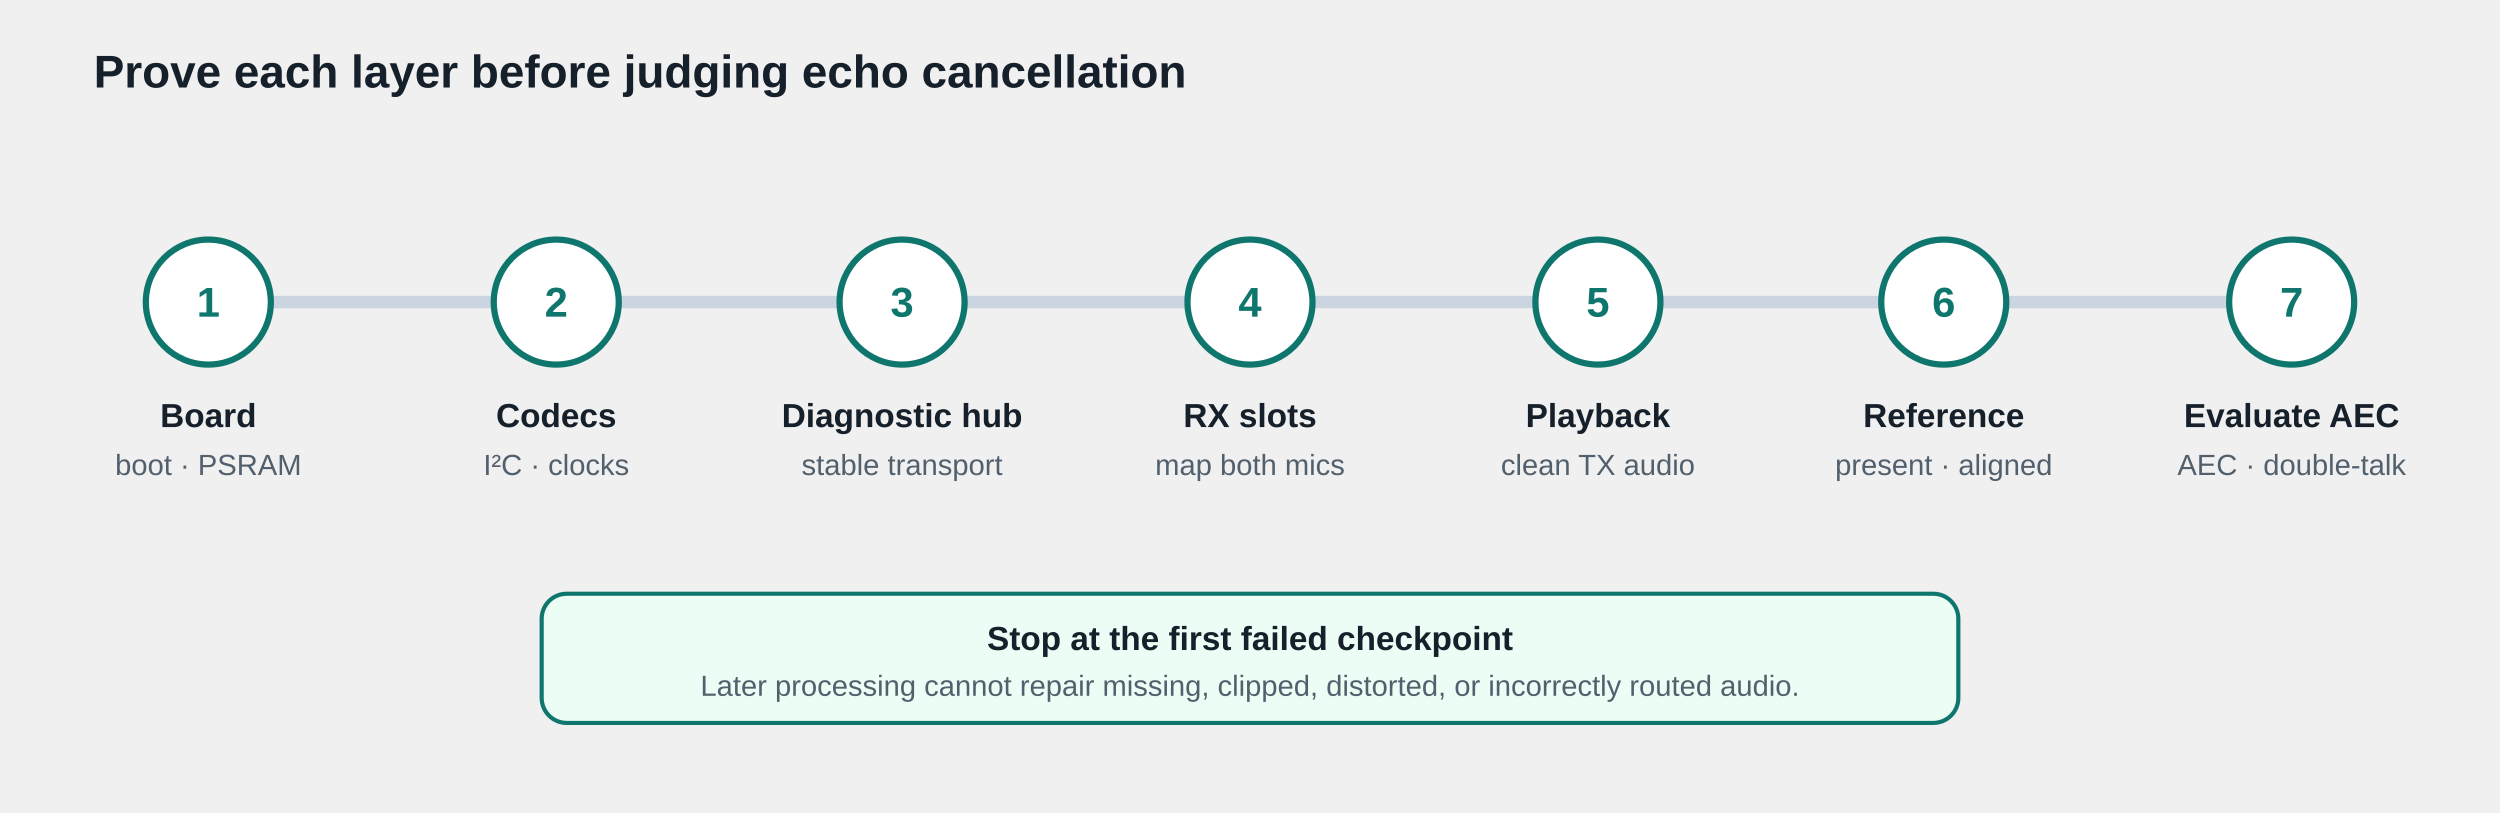
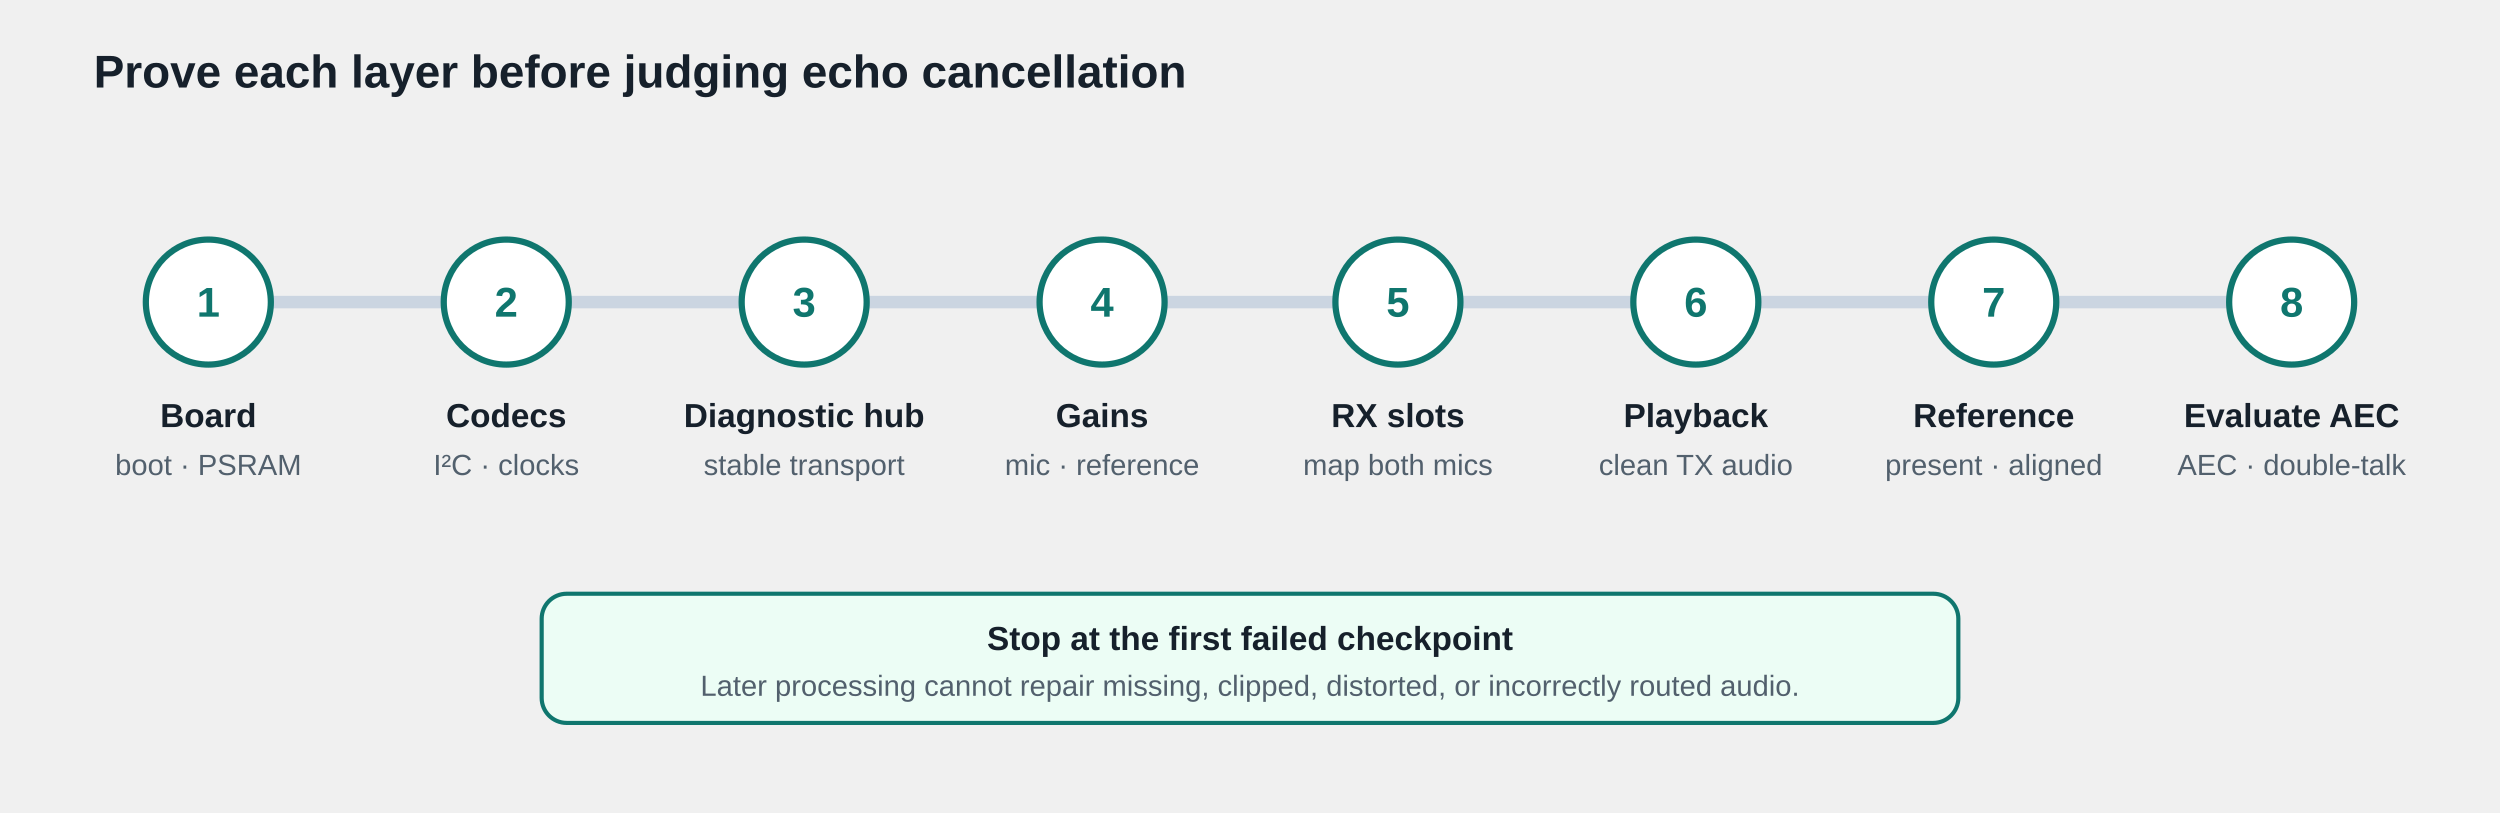
<svg xmlns="http://www.w3.org/2000/svg" viewBox="0 0 1200 390" role="img" aria-labelledby="title desc">
  <defs>
    <style>text{font-family:Segoe UI,Arial,sans-serif;fill:#16202b}.h{font-size:22px;font-weight:700}.l{font-size:16px;font-weight:650}.s{font-size:14px;fill:#52606d}.track{stroke:#cbd5e1;stroke-width:6}.node{fill:#fff;stroke:#0f766e;stroke-width:3}.num{font-size:20px;font-weight:700;fill:#0f766e}.gate{fill:#ecfdf5;stroke:#0f766e;stroke-width:2}</style>
  </defs>
  <text x="45" y="42" class="h">Prove each layer before judging echo cancellation</text>
  <line x1="100" y1="145" x2="1100" y2="145" class="track" />
  <g>
    <circle cx="100" cy="145" r="30" class="node" />
    <text x="100" y="152" text-anchor="middle" class="num">1</text>
    <text x="100" y="205" text-anchor="middle" class="l">Board</text>
    <text x="100" y="228" text-anchor="middle" class="s">boot · PSRAM</text>
  </g>
  <g>
-     <circle cx="267" cy="145" r="30" class="node" />
-     <text x="267" y="152" text-anchor="middle" class="num">2</text>
-     <text x="267" y="205" text-anchor="middle" class="l">Codecs</text>
-     <text x="267" y="228" text-anchor="middle" class="s">I²C · clocks</text>
+     <circle cx="243" cy="145" r="30" class="node" />
+     <text x="243" y="152" text-anchor="middle" class="num">2</text>
+     <text x="243" y="205" text-anchor="middle" class="l">Codecs</text>
+     <text x="243" y="228" text-anchor="middle" class="s">I²C · clocks</text>
  </g>
  <g>
-     <circle cx="433" cy="145" r="30" class="node" />
-     <text x="433" y="152" text-anchor="middle" class="num">3</text>
-     <text x="433" y="205" text-anchor="middle" class="l">Diagnostic hub</text>
-     <text x="433" y="228" text-anchor="middle" class="s">stable transport</text>
+     <circle cx="386" cy="145" r="30" class="node" />
+     <text x="386" y="152" text-anchor="middle" class="num">3</text>
+     <text x="386" y="205" text-anchor="middle" class="l">Diagnostic hub</text>
+     <text x="386" y="228" text-anchor="middle" class="s">stable transport</text>
  </g>
  <g>
-     <circle cx="600" cy="145" r="30" class="node" />
-     <text x="600" y="152" text-anchor="middle" class="num">4</text>
-     <text x="600" y="205" text-anchor="middle" class="l">RX slots</text>
-     <text x="600" y="228" text-anchor="middle" class="s">map both mics</text>
+     <circle cx="529" cy="145" r="30" class="node" />
+     <text x="529" y="152" text-anchor="middle" class="num">4</text>
+     <text x="529" y="205" text-anchor="middle" class="l">Gains</text>
+     <text x="529" y="228" text-anchor="middle" class="s">mic · reference</text>
  </g>
  <g>
-     <circle cx="767" cy="145" r="30" class="node" />
-     <text x="767" y="152" text-anchor="middle" class="num">5</text>
-     <text x="767" y="205" text-anchor="middle" class="l">Playback</text>
-     <text x="767" y="228" text-anchor="middle" class="s">clean TX audio</text>
+     <circle cx="671" cy="145" r="30" class="node" />
+     <text x="671" y="152" text-anchor="middle" class="num">5</text>
+     <text x="671" y="205" text-anchor="middle" class="l">RX slots</text>
+     <text x="671" y="228" text-anchor="middle" class="s">map both mics</text>
  </g>
  <g>
-     <circle cx="933" cy="145" r="30" class="node" />
-     <text x="933" y="152" text-anchor="middle" class="num">6</text>
-     <text x="933" y="205" text-anchor="middle" class="l">Reference</text>
-     <text x="933" y="228" text-anchor="middle" class="s">present · aligned</text>
+     <circle cx="814" cy="145" r="30" class="node" />
+     <text x="814" y="152" text-anchor="middle" class="num">6</text>
+     <text x="814" y="205" text-anchor="middle" class="l">Playback</text>
+     <text x="814" y="228" text-anchor="middle" class="s">clean TX audio</text>
+   </g>
+   <g>
+     <circle cx="957" cy="145" r="30" class="node" />
+     <text x="957" y="152" text-anchor="middle" class="num">7</text>
+     <text x="957" y="205" text-anchor="middle" class="l">Reference</text>
+     <text x="957" y="228" text-anchor="middle" class="s">present · aligned</text>
  </g>
  <g>
    <circle cx="1100" cy="145" r="30" class="node" />
-     <text x="1100" y="152" text-anchor="middle" class="num">7</text>
+     <text x="1100" y="152" text-anchor="middle" class="num">8</text>
    <text x="1100" y="205" text-anchor="middle" class="l">Evaluate AEC</text>
    <text x="1100" y="228" text-anchor="middle" class="s">AEC · double-talk</text>
  </g>
  <rect x="260" y="285" width="680" height="62" rx="12" class="gate" />
  <text x="600" y="312" text-anchor="middle" class="l">Stop at the first failed checkpoint</text>
  <text x="600" y="334" text-anchor="middle" class="s">Later processing cannot repair missing, clipped, distorted, or incorrectly routed audio.</text>
</svg>
